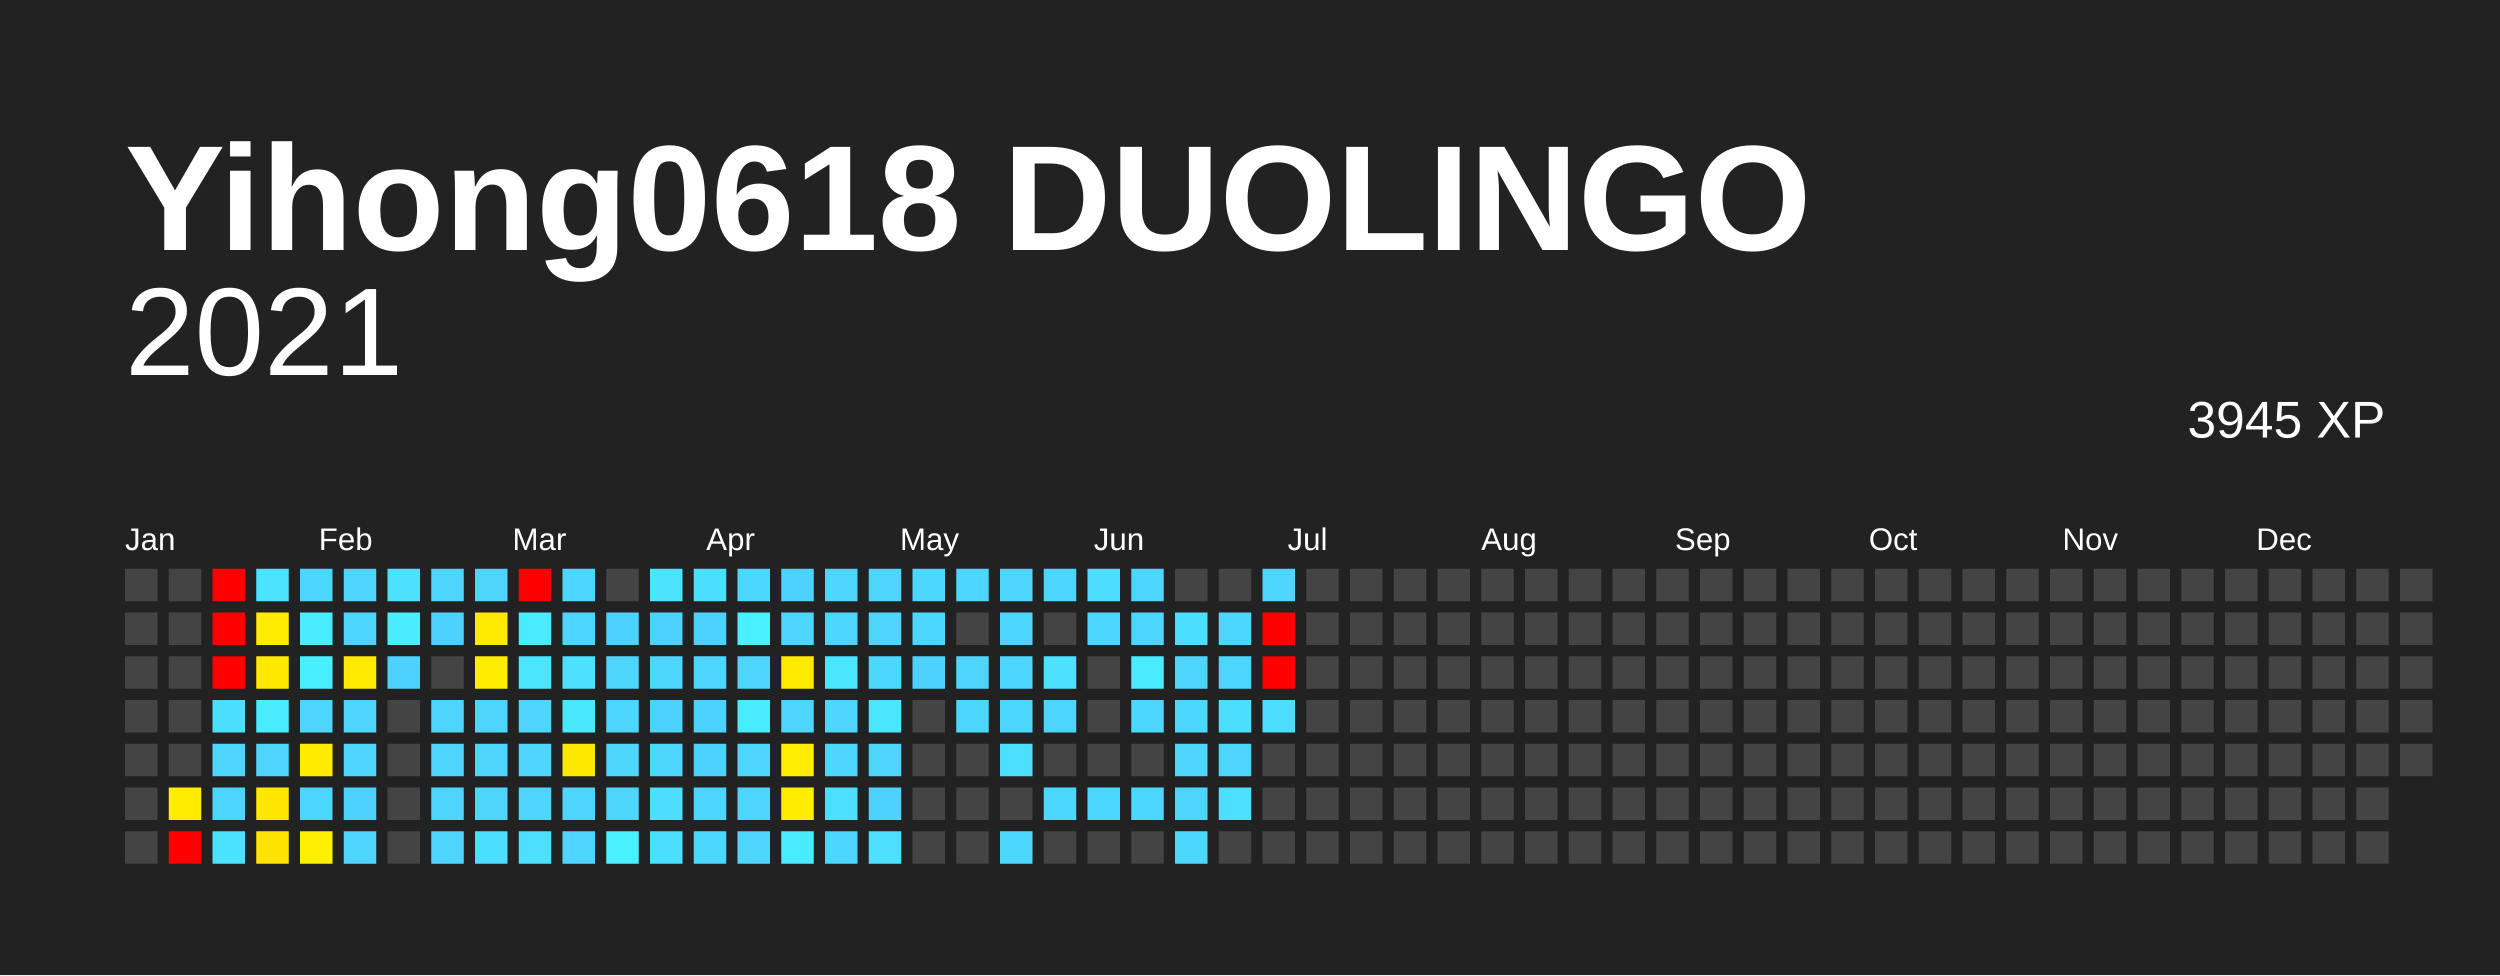
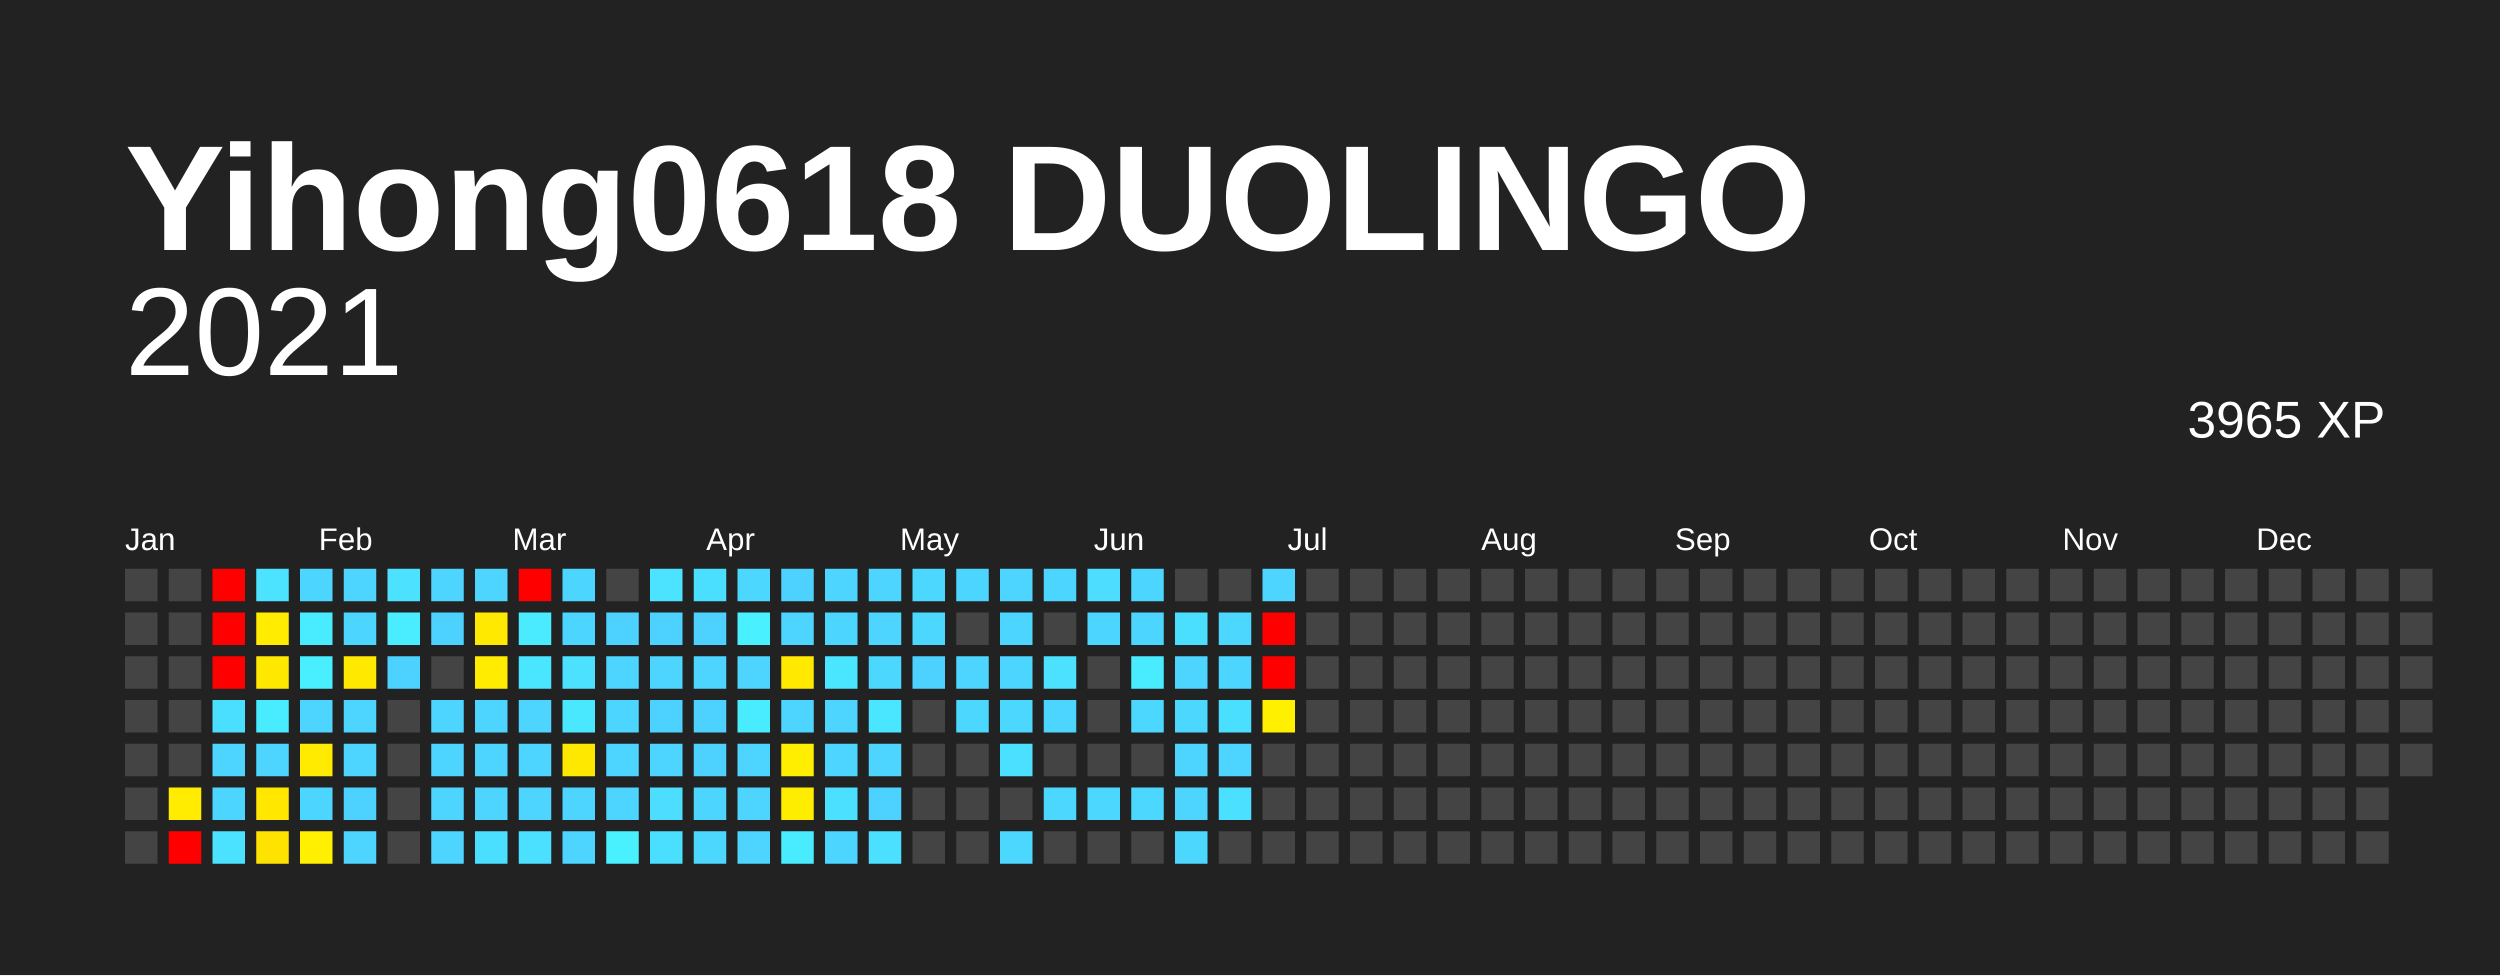
<svg xmlns="http://www.w3.org/2000/svg" baseProfile="full" height="78mm" version="1.1" viewBox="0,0,200,78" width="200mm">
  <defs />
  <rect fill="#222222" height="78" width="200" x="0" y="0" />
  <text fill="#FFFFFF" style="font-size:12px; font-family:Arial; font-weight:bold;" x="10" y="20">Yihong0618 DUOLINGO</text>
  <text alignment-baseline="hanging" fill="#FFFFFF" style="font-size:10.0px; font-family:Arial;" x="10" y="30">2021</text>
-   <text alignment-baseline="hanging" fill="#FFFFFF" style="font-size:4.125px; font-family:Arial;" x="175" y="35">3945 XP</text>
+   <text alignment-baseline="hanging" fill="#FFFFFF" style="font-size:4.125px; font-family:Arial;" x="175" y="35">3965 XP</text>
  <text fill="#FFFFFF" style="font-size:2.5px; font-family:Arial" x="10.0" y="44">Jan</text>
  <text fill="#FFFFFF" style="font-size:2.5px; font-family:Arial" x="25.5" y="44">Feb</text>
  <text fill="#FFFFFF" style="font-size:2.5px; font-family:Arial" x="41.0" y="44">Mar</text>
  <text fill="#FFFFFF" style="font-size:2.5px; font-family:Arial" x="56.5" y="44">Apr</text>
  <text fill="#FFFFFF" style="font-size:2.5px; font-family:Arial" x="72.0" y="44">May</text>
  <text fill="#FFFFFF" style="font-size:2.5px; font-family:Arial" x="87.5" y="44">Jun</text>
  <text fill="#FFFFFF" style="font-size:2.5px; font-family:Arial" x="103.0" y="44">Jul</text>
  <text fill="#FFFFFF" style="font-size:2.5px; font-family:Arial" x="118.5" y="44">Aug</text>
  <text fill="#FFFFFF" style="font-size:2.5px; font-family:Arial" x="134.0" y="44">Sep</text>
  <text fill="#FFFFFF" style="font-size:2.5px; font-family:Arial" x="149.5" y="44">Oct</text>
  <text fill="#FFFFFF" style="font-size:2.5px; font-family:Arial" x="165.0" y="44">Nov</text>
  <text fill="#FFFFFF" style="font-size:2.5px; font-family:Arial" x="180.5" y="44">Dec</text>
  <rect fill="#444444" height="2.6" width="2.6" x="10.0" y="45.5" />
  <rect fill="#444444" height="2.6" width="2.6" x="10.0" y="49.0" />
  <rect fill="#444444" height="2.6" width="2.6" x="10.0" y="52.5" />
  <rect fill="#444444" height="2.6" width="2.6" x="10.0" y="56.0" />
  <rect fill="#444444" height="2.6" width="2.6" x="10.0" y="59.5" />
  <rect fill="#444444" height="2.6" width="2.6" x="10.0" y="63.0" />
  <rect fill="#444444" height="2.6" width="2.6" x="10.0" y="66.5" />
  <rect fill="#444444" height="2.6" width="2.6" x="13.5" y="45.5" />
  <rect fill="#444444" height="2.6" width="2.6" x="13.5" y="49.0" />
  <rect fill="#444444" height="2.6" width="2.6" x="13.5" y="52.5" />
  <rect fill="#444444" height="2.6" width="2.6" x="13.5" y="56.0" />
  <rect fill="#444444" height="2.6" width="2.6" x="13.5" y="59.5" />
  <rect fill="#ffec00" height="2.6" width="2.6" x="13.5" y="63.0" />
  <rect fill="red" height="2.6" width="2.6" x="13.5" y="66.5" />
  <rect fill="red" height="2.6" width="2.6" x="17.0" y="45.5" />
  <rect fill="red" height="2.6" width="2.6" x="17.0" y="49.0" />
  <rect fill="red" height="2.6" width="2.6" x="17.0" y="52.5" />
  <rect fill="#4bdfff" height="2.6" width="2.6" x="17.0" y="56.0" />
  <rect fill="#4dd4ff" height="2.6" width="2.6" x="17.0" y="59.5" />
  <rect fill="#4cd6ff" height="2.6" width="2.6" x="17.0" y="63.0" />
  <rect fill="#4be2ff" height="2.6" width="2.6" x="17.0" y="66.5" />
  <rect fill="#4be3ff" height="2.6" width="2.6" x="20.5" y="45.5" />
  <rect fill="#ffec00" height="2.6" width="2.6" x="20.5" y="49.0" />
  <rect fill="#ffe800" height="2.6" width="2.6" x="20.5" y="52.5" />
  <rect fill="#49ecff" height="2.6" width="2.6" x="20.5" y="56.0" />
  <rect fill="#4dd4ff" height="2.6" width="2.6" x="20.5" y="59.5" />
  <rect fill="#ffe700" height="2.6" width="2.6" x="20.5" y="63.0" />
  <rect fill="#ffe300" height="2.6" width="2.6" x="20.5" y="66.5" />
  <rect fill="#4cd6ff" height="2.6" width="2.6" x="24.0" y="45.5" />
  <rect fill="#49ecff" height="2.6" width="2.6" x="24.0" y="49.0" />
  <rect fill="#49efff" height="2.6" width="2.6" x="24.0" y="52.5" />
  <rect fill="#4dd4ff" height="2.6" width="2.6" x="24.0" y="56.0" />
  <rect fill="#ffeb00" height="2.6" width="2.6" x="24.0" y="59.5" />
  <rect fill="#4cd6ff" height="2.6" width="2.6" x="24.0" y="63.0" />
  <rect fill="#ffef00" height="2.6" width="2.6" x="24.0" y="66.5" />
  <rect fill="#4dd5ff" height="2.6" width="2.6" x="27.5" y="45.5" />
  <rect fill="#4cd6ff" height="2.6" width="2.6" x="27.5" y="49.0" />
  <rect fill="#ffe900" height="2.6" width="2.6" x="27.5" y="52.5" />
  <rect fill="#4dd4ff" height="2.6" width="2.6" x="27.5" y="56.0" />
  <rect fill="#4dd5ff" height="2.6" width="2.6" x="27.5" y="59.5" />
  <rect fill="#4dd2ff" height="2.6" width="2.6" x="27.5" y="63.0" />
  <rect fill="#4dd5ff" height="2.6" width="2.6" x="27.5" y="66.5" />
  <rect fill="#4be1ff" height="2.6" width="2.6" x="31.0" y="45.5" />
  <rect fill="#49edff" height="2.6" width="2.6" x="31.0" y="49.0" />
  <rect fill="#4dd2ff" height="2.6" width="2.6" x="31.0" y="52.5" />
  <rect fill="#444444" height="2.6" width="2.6" x="31.0" y="56.0" />
  <rect fill="#444444" height="2.6" width="2.6" x="31.0" y="59.5" />
  <rect fill="#444444" height="2.6" width="2.6" x="31.0" y="63.0" />
  <rect fill="#444444" height="2.6" width="2.6" x="31.0" y="66.5" />
  <rect fill="#4dd5ff" height="2.6" width="2.6" x="34.5" y="45.5" />
  <rect fill="#4dd2ff" height="2.6" width="2.6" x="34.5" y="49.0" />
  <rect fill="#444444" height="2.6" width="2.6" x="34.5" y="52.5" />
  <rect fill="#4dd5ff" height="2.6" width="2.6" x="34.5" y="56.0" />
  <rect fill="#4dd5ff" height="2.6" width="2.6" x="34.5" y="59.5" />
  <rect fill="#4dd5ff" height="2.6" width="2.6" x="34.5" y="63.0" />
  <rect fill="#4dd4ff" height="2.6" width="2.6" x="34.5" y="66.5" />
  <rect fill="#4dd4ff" height="2.6" width="2.6" x="38.0" y="45.5" />
  <rect fill="#ffe900" height="2.6" width="2.6" x="38.0" y="49.0" />
  <rect fill="#ffec00" height="2.6" width="2.6" x="38.0" y="52.5" />
  <rect fill="#4dd5ff" height="2.6" width="2.6" x="38.0" y="56.0" />
  <rect fill="#4dd5ff" height="2.6" width="2.6" x="38.0" y="59.5" />
  <rect fill="#4dd4ff" height="2.6" width="2.6" x="38.0" y="63.0" />
  <rect fill="#4bdfff" height="2.6" width="2.6" x="38.0" y="66.5" />
  <rect fill="red" height="2.6" width="2.6" x="41.5" y="45.5" />
  <rect fill="#4aebff" height="2.6" width="2.6" x="41.5" y="49.0" />
  <rect fill="#4ae5ff" height="2.6" width="2.6" x="41.5" y="52.5" />
  <rect fill="#4dd4ff" height="2.6" width="2.6" x="41.5" y="56.0" />
  <rect fill="#4dd5ff" height="2.6" width="2.6" x="41.5" y="59.5" />
  <rect fill="#4dd4ff" height="2.6" width="2.6" x="41.5" y="63.0" />
  <rect fill="#4be0ff" height="2.6" width="2.6" x="41.5" y="66.5" />
  <rect fill="#4cd6ff" height="2.6" width="2.6" x="45.0" y="45.5" />
  <rect fill="#4cd6ff" height="2.6" width="2.6" x="45.0" y="49.0" />
  <rect fill="#4be1ff" height="2.6" width="2.6" x="45.0" y="52.5" />
  <rect fill="#4ae8ff" height="2.6" width="2.6" x="45.0" y="56.0" />
  <rect fill="#ffe800" height="2.6" width="2.6" x="45.0" y="59.5" />
  <rect fill="#4dd4ff" height="2.6" width="2.6" x="45.0" y="63.0" />
  <rect fill="#4dd5ff" height="2.6" width="2.6" x="45.0" y="66.5" />
  <rect fill="#444444" height="2.6" width="2.6" x="48.5" y="45.5" />
  <rect fill="#4dd2ff" height="2.6" width="2.6" x="48.5" y="49.0" />
  <rect fill="#4dd4ff" height="2.6" width="2.6" x="48.5" y="52.5" />
  <rect fill="#4cd6ff" height="2.6" width="2.6" x="48.5" y="56.0" />
  <rect fill="#4dd4ff" height="2.6" width="2.6" x="48.5" y="59.5" />
  <rect fill="#4dd4ff" height="2.6" width="2.6" x="48.5" y="63.0" />
  <rect fill="#49f1ff" height="2.6" width="2.6" x="48.5" y="66.5" />
  <rect fill="#4be3ff" height="2.6" width="2.6" x="52.0" y="45.5" />
  <rect fill="#4dd2ff" height="2.6" width="2.6" x="52.0" y="49.0" />
  <rect fill="#4dd4ff" height="2.6" width="2.6" x="52.0" y="52.5" />
  <rect fill="#4dd2ff" height="2.6" width="2.6" x="52.0" y="56.0" />
  <rect fill="#4dd5ff" height="2.6" width="2.6" x="52.0" y="59.5" />
  <rect fill="#4cddff" height="2.6" width="2.6" x="52.0" y="63.0" />
  <rect fill="#4bdfff" height="2.6" width="2.6" x="52.0" y="66.5" />
  <rect fill="#4bdfff" height="2.6" width="2.6" x="55.5" y="45.5" />
  <rect fill="#4dd2ff" height="2.6" width="2.6" x="55.5" y="49.0" />
  <rect fill="#4dd5ff" height="2.6" width="2.6" x="55.5" y="52.5" />
  <rect fill="#4dd2ff" height="2.6" width="2.6" x="55.5" y="56.0" />
  <rect fill="#4dd2ff" height="2.6" width="2.6" x="55.5" y="59.5" />
  <rect fill="#4cd6ff" height="2.6" width="2.6" x="55.5" y="63.0" />
  <rect fill="#4cd7ff" height="2.6" width="2.6" x="55.5" y="66.5" />
  <rect fill="#4cd7ff" height="2.6" width="2.6" x="59.0" y="45.5" />
  <rect fill="#49f0ff" height="2.6" width="2.6" x="59.0" y="49.0" />
  <rect fill="#4dd4ff" height="2.6" width="2.6" x="59.0" y="52.5" />
  <rect fill="#49ecff" height="2.6" width="2.6" x="59.0" y="56.0" />
  <rect fill="#4dd5ff" height="2.6" width="2.6" x="59.0" y="59.5" />
  <rect fill="#4dd4ff" height="2.6" width="2.6" x="59.0" y="63.0" />
  <rect fill="#4dd5ff" height="2.6" width="2.6" x="59.0" y="66.5" />
  <rect fill="#4dd2ff" height="2.6" width="2.6" x="62.5" y="45.5" />
  <rect fill="#4dd4ff" height="2.6" width="2.6" x="62.5" y="49.0" />
  <rect fill="#ffe900" height="2.6" width="2.6" x="62.5" y="52.5" />
  <rect fill="#4dd4ff" height="2.6" width="2.6" x="62.5" y="56.0" />
  <rect fill="#ffee00" height="2.6" width="2.6" x="62.5" y="59.5" />
  <rect fill="#ffed00" height="2.6" width="2.6" x="62.5" y="63.0" />
  <rect fill="#49ecff" height="2.6" width="2.6" x="62.5" y="66.5" />
  <rect fill="#4dd5ff" height="2.6" width="2.6" x="66.0" y="45.5" />
  <rect fill="#4cd6ff" height="2.6" width="2.6" x="66.0" y="49.0" />
  <rect fill="#4ae5ff" height="2.6" width="2.6" x="66.0" y="52.5" />
  <rect fill="#4dd4ff" height="2.6" width="2.6" x="66.0" y="56.0" />
  <rect fill="#4dd5ff" height="2.6" width="2.6" x="66.0" y="59.5" />
  <rect fill="#4be0ff" height="2.6" width="2.6" x="66.0" y="63.0" />
  <rect fill="#4cd6ff" height="2.6" width="2.6" x="66.0" y="66.5" />
  <rect fill="#4dd5ff" height="2.6" width="2.6" x="69.5" y="45.5" />
  <rect fill="#4dd5ff" height="2.6" width="2.6" x="69.5" y="49.0" />
  <rect fill="#4cd7ff" height="2.6" width="2.6" x="69.5" y="52.5" />
  <rect fill="#4ae5ff" height="2.6" width="2.6" x="69.5" y="56.0" />
  <rect fill="#4dd5ff" height="2.6" width="2.6" x="69.5" y="59.5" />
  <rect fill="#4dd2ff" height="2.6" width="2.6" x="69.5" y="63.0" />
  <rect fill="#4be0ff" height="2.6" width="2.6" x="69.5" y="66.5" />
  <rect fill="#4cd7ff" height="2.6" width="2.6" x="73.0" y="45.5" />
  <rect fill="#4cd7ff" height="2.6" width="2.6" x="73.0" y="49.0" />
  <rect fill="#4dd2ff" height="2.6" width="2.6" x="73.0" y="52.5" />
  <rect fill="#444444" height="2.6" width="2.6" x="73.0" y="56.0" />
  <rect fill="#444444" height="2.6" width="2.6" x="73.0" y="59.5" />
  <rect fill="#444444" height="2.6" width="2.6" x="73.0" y="63.0" />
  <rect fill="#444444" height="2.6" width="2.6" x="73.0" y="66.5" />
  <rect fill="#4cd6ff" height="2.6" width="2.6" x="76.5" y="45.5" />
  <rect fill="#444444" height="2.6" width="2.6" x="76.5" y="49.0" />
  <rect fill="#4dd5ff" height="2.6" width="2.6" x="76.5" y="52.5" />
  <rect fill="#4cd7ff" height="2.6" width="2.6" x="76.5" y="56.0" />
  <rect fill="#444444" height="2.6" width="2.6" x="76.5" y="59.5" />
  <rect fill="#444444" height="2.6" width="2.6" x="76.5" y="63.0" />
  <rect fill="#444444" height="2.6" width="2.6" x="76.5" y="66.5" />
  <rect fill="#4dd5ff" height="2.6" width="2.6" x="80.0" y="45.5" />
  <rect fill="#4cd6ff" height="2.6" width="2.6" x="80.0" y="49.0" />
  <rect fill="#4cd6ff" height="2.6" width="2.6" x="80.0" y="52.5" />
  <rect fill="#4cd7ff" height="2.6" width="2.6" x="80.0" y="56.0" />
  <rect fill="#4be0ff" height="2.6" width="2.6" x="80.0" y="59.5" />
  <rect fill="#444444" height="2.6" width="2.6" x="80.0" y="63.0" />
  <rect fill="#4cd7ff" height="2.6" width="2.6" x="80.0" y="66.5" />
  <rect fill="#4cd6ff" height="2.6" width="2.6" x="83.5" y="45.5" />
  <rect fill="#444444" height="2.6" width="2.6" x="83.5" y="49.0" />
  <rect fill="#4be1ff" height="2.6" width="2.6" x="83.5" y="52.5" />
  <rect fill="#4cd6ff" height="2.6" width="2.6" x="83.5" y="56.0" />
  <rect fill="#444444" height="2.6" width="2.6" x="83.5" y="59.5" />
  <rect fill="#4cd7ff" height="2.6" width="2.6" x="83.5" y="63.0" />
  <rect fill="#444444" height="2.6" width="2.6" x="83.5" y="66.5" />
  <rect fill="#4cddff" height="2.6" width="2.6" x="87.0" y="45.5" />
  <rect fill="#4cd6ff" height="2.6" width="2.6" x="87.0" y="49.0" />
  <rect fill="#444444" height="2.6" width="2.6" x="87.0" y="52.5" />
  <rect fill="#444444" height="2.6" width="2.6" x="87.0" y="56.0" />
  <rect fill="#444444" height="2.6" width="2.6" x="87.0" y="59.5" />
  <rect fill="#4cd7ff" height="2.6" width="2.6" x="87.0" y="63.0" />
  <rect fill="#444444" height="2.6" width="2.6" x="87.0" y="66.5" />
  <rect fill="#4cd6ff" height="2.6" width="2.6" x="90.5" y="45.5" />
  <rect fill="#4cd6ff" height="2.6" width="2.6" x="90.5" y="49.0" />
  <rect fill="#49ecff" height="2.6" width="2.6" x="90.5" y="52.5" />
  <rect fill="#4cd7ff" height="2.6" width="2.6" x="90.5" y="56.0" />
  <rect fill="#444444" height="2.6" width="2.6" x="90.5" y="59.5" />
  <rect fill="#4cd7ff" height="2.6" width="2.6" x="90.5" y="63.0" />
  <rect fill="#444444" height="2.6" width="2.6" x="90.5" y="66.5" />
  <rect fill="#444444" height="2.6" width="2.6" x="94.0" y="45.5" />
  <rect fill="#4bdfff" height="2.6" width="2.6" x="94.0" y="49.0" />
  <rect fill="#4dd5ff" height="2.6" width="2.6" x="94.0" y="52.5" />
  <rect fill="#4cd7ff" height="2.6" width="2.6" x="94.0" y="56.0" />
  <rect fill="#4dd4ff" height="2.6" width="2.6" x="94.0" y="59.5" />
  <rect fill="#4dd5ff" height="2.6" width="2.6" x="94.0" y="63.0" />
  <rect fill="#4cd7ff" height="2.6" width="2.6" x="94.0" y="66.5" />
  <rect fill="#444444" height="2.6" width="2.6" x="97.5" y="45.5" />
  <rect fill="#4cd7ff" height="2.6" width="2.6" x="97.5" y="49.0" />
  <rect fill="#4cd6ff" height="2.6" width="2.6" x="97.5" y="52.5" />
  <rect fill="#4bdfff" height="2.6" width="2.6" x="97.5" y="56.0" />
  <rect fill="#4dd4ff" height="2.6" width="2.6" x="97.5" y="59.5" />
  <rect fill="#4be0ff" height="2.6" width="2.6" x="97.5" y="63.0" />
  <rect fill="#444444" height="2.6" width="2.6" x="97.5" y="66.5" />
  <rect fill="#4dd5ff" height="2.6" width="2.6" x="101.0" y="45.5" />
  <rect fill="red" height="2.6" width="2.6" x="101.0" y="49.0" />
  <rect fill="red" height="2.6" width="2.6" x="101.0" y="52.5" />
-   <rect fill="#4cddff" height="2.6" width="2.6" x="101.0" y="56.0" />
+   <rect fill="#fff000" height="2.6" width="2.6" x="101.0" y="56.0" />
  <rect fill="#444444" height="2.6" width="2.6" x="101.0" y="59.5" />
  <rect fill="#444444" height="2.6" width="2.6" x="101.0" y="63.0" />
  <rect fill="#444444" height="2.6" width="2.6" x="101.0" y="66.5" />
  <rect fill="#444444" height="2.6" width="2.6" x="104.5" y="45.5" />
  <rect fill="#444444" height="2.6" width="2.6" x="104.5" y="49.0" />
  <rect fill="#444444" height="2.6" width="2.6" x="104.5" y="52.5" />
  <rect fill="#444444" height="2.6" width="2.6" x="104.5" y="56.0" />
  <rect fill="#444444" height="2.6" width="2.6" x="104.5" y="59.5" />
  <rect fill="#444444" height="2.6" width="2.6" x="104.5" y="63.0" />
  <rect fill="#444444" height="2.6" width="2.6" x="104.5" y="66.5" />
  <rect fill="#444444" height="2.6" width="2.6" x="108.0" y="45.5" />
  <rect fill="#444444" height="2.6" width="2.6" x="108.0" y="49.0" />
  <rect fill="#444444" height="2.6" width="2.6" x="108.0" y="52.5" />
  <rect fill="#444444" height="2.6" width="2.6" x="108.0" y="56.0" />
  <rect fill="#444444" height="2.6" width="2.6" x="108.0" y="59.5" />
  <rect fill="#444444" height="2.6" width="2.6" x="108.0" y="63.0" />
  <rect fill="#444444" height="2.6" width="2.6" x="108.0" y="66.5" />
  <rect fill="#444444" height="2.6" width="2.6" x="111.5" y="45.5" />
  <rect fill="#444444" height="2.6" width="2.6" x="111.5" y="49.0" />
  <rect fill="#444444" height="2.6" width="2.6" x="111.5" y="52.5" />
  <rect fill="#444444" height="2.6" width="2.6" x="111.5" y="56.0" />
  <rect fill="#444444" height="2.6" width="2.6" x="111.5" y="59.5" />
  <rect fill="#444444" height="2.6" width="2.6" x="111.5" y="63.0" />
  <rect fill="#444444" height="2.6" width="2.6" x="111.5" y="66.5" />
  <rect fill="#444444" height="2.6" width="2.6" x="115.0" y="45.5" />
  <rect fill="#444444" height="2.6" width="2.6" x="115.0" y="49.0" />
  <rect fill="#444444" height="2.6" width="2.6" x="115.0" y="52.5" />
  <rect fill="#444444" height="2.6" width="2.6" x="115.0" y="56.0" />
  <rect fill="#444444" height="2.6" width="2.6" x="115.0" y="59.5" />
  <rect fill="#444444" height="2.6" width="2.6" x="115.0" y="63.0" />
  <rect fill="#444444" height="2.6" width="2.6" x="115.0" y="66.5" />
  <rect fill="#444444" height="2.6" width="2.6" x="118.5" y="45.5" />
  <rect fill="#444444" height="2.6" width="2.6" x="118.5" y="49.0" />
  <rect fill="#444444" height="2.6" width="2.6" x="118.5" y="52.5" />
  <rect fill="#444444" height="2.6" width="2.6" x="118.5" y="56.0" />
  <rect fill="#444444" height="2.6" width="2.6" x="118.5" y="59.5" />
  <rect fill="#444444" height="2.6" width="2.6" x="118.5" y="63.0" />
  <rect fill="#444444" height="2.6" width="2.6" x="118.5" y="66.5" />
  <rect fill="#444444" height="2.6" width="2.6" x="122.0" y="45.5" />
  <rect fill="#444444" height="2.6" width="2.6" x="122.0" y="49.0" />
  <rect fill="#444444" height="2.6" width="2.6" x="122.0" y="52.5" />
  <rect fill="#444444" height="2.6" width="2.6" x="122.0" y="56.0" />
  <rect fill="#444444" height="2.6" width="2.6" x="122.0" y="59.5" />
  <rect fill="#444444" height="2.6" width="2.6" x="122.0" y="63.0" />
  <rect fill="#444444" height="2.6" width="2.6" x="122.0" y="66.5" />
  <rect fill="#444444" height="2.6" width="2.6" x="125.5" y="45.5" />
  <rect fill="#444444" height="2.6" width="2.6" x="125.5" y="49.0" />
  <rect fill="#444444" height="2.6" width="2.6" x="125.5" y="52.5" />
  <rect fill="#444444" height="2.6" width="2.6" x="125.5" y="56.0" />
  <rect fill="#444444" height="2.6" width="2.6" x="125.5" y="59.5" />
  <rect fill="#444444" height="2.6" width="2.6" x="125.5" y="63.0" />
  <rect fill="#444444" height="2.6" width="2.6" x="125.5" y="66.5" />
  <rect fill="#444444" height="2.6" width="2.6" x="129.0" y="45.5" />
  <rect fill="#444444" height="2.6" width="2.6" x="129.0" y="49.0" />
  <rect fill="#444444" height="2.6" width="2.6" x="129.0" y="52.5" />
  <rect fill="#444444" height="2.6" width="2.6" x="129.0" y="56.0" />
  <rect fill="#444444" height="2.6" width="2.6" x="129.0" y="59.5" />
  <rect fill="#444444" height="2.6" width="2.6" x="129.0" y="63.0" />
  <rect fill="#444444" height="2.6" width="2.6" x="129.0" y="66.5" />
  <rect fill="#444444" height="2.6" width="2.6" x="132.5" y="45.5" />
  <rect fill="#444444" height="2.6" width="2.6" x="132.5" y="49.0" />
  <rect fill="#444444" height="2.6" width="2.6" x="132.5" y="52.5" />
  <rect fill="#444444" height="2.6" width="2.6" x="132.5" y="56.0" />
  <rect fill="#444444" height="2.6" width="2.6" x="132.5" y="59.5" />
  <rect fill="#444444" height="2.6" width="2.6" x="132.5" y="63.0" />
  <rect fill="#444444" height="2.6" width="2.6" x="132.5" y="66.5" />
  <rect fill="#444444" height="2.6" width="2.6" x="136.0" y="45.5" />
  <rect fill="#444444" height="2.6" width="2.6" x="136.0" y="49.0" />
  <rect fill="#444444" height="2.6" width="2.6" x="136.0" y="52.5" />
  <rect fill="#444444" height="2.6" width="2.6" x="136.0" y="56.0" />
  <rect fill="#444444" height="2.6" width="2.6" x="136.0" y="59.5" />
  <rect fill="#444444" height="2.6" width="2.6" x="136.0" y="63.0" />
  <rect fill="#444444" height="2.6" width="2.6" x="136.0" y="66.5" />
  <rect fill="#444444" height="2.6" width="2.6" x="139.5" y="45.5" />
  <rect fill="#444444" height="2.6" width="2.6" x="139.5" y="49.0" />
  <rect fill="#444444" height="2.6" width="2.6" x="139.5" y="52.5" />
  <rect fill="#444444" height="2.6" width="2.6" x="139.5" y="56.0" />
  <rect fill="#444444" height="2.6" width="2.6" x="139.5" y="59.5" />
  <rect fill="#444444" height="2.6" width="2.6" x="139.5" y="63.0" />
  <rect fill="#444444" height="2.6" width="2.6" x="139.5" y="66.5" />
  <rect fill="#444444" height="2.6" width="2.6" x="143.0" y="45.5" />
  <rect fill="#444444" height="2.6" width="2.6" x="143.0" y="49.0" />
  <rect fill="#444444" height="2.6" width="2.6" x="143.0" y="52.5" />
  <rect fill="#444444" height="2.6" width="2.6" x="143.0" y="56.0" />
  <rect fill="#444444" height="2.6" width="2.6" x="143.0" y="59.5" />
  <rect fill="#444444" height="2.6" width="2.6" x="143.0" y="63.0" />
  <rect fill="#444444" height="2.6" width="2.6" x="143.0" y="66.5" />
  <rect fill="#444444" height="2.6" width="2.6" x="146.5" y="45.5" />
  <rect fill="#444444" height="2.6" width="2.6" x="146.5" y="49.0" />
  <rect fill="#444444" height="2.6" width="2.6" x="146.5" y="52.5" />
  <rect fill="#444444" height="2.6" width="2.6" x="146.5" y="56.0" />
  <rect fill="#444444" height="2.6" width="2.6" x="146.5" y="59.5" />
  <rect fill="#444444" height="2.6" width="2.6" x="146.5" y="63.0" />
  <rect fill="#444444" height="2.6" width="2.6" x="146.5" y="66.5" />
  <rect fill="#444444" height="2.6" width="2.6" x="150.0" y="45.5" />
  <rect fill="#444444" height="2.6" width="2.6" x="150.0" y="49.0" />
  <rect fill="#444444" height="2.6" width="2.6" x="150.0" y="52.5" />
  <rect fill="#444444" height="2.6" width="2.6" x="150.0" y="56.0" />
  <rect fill="#444444" height="2.6" width="2.6" x="150.0" y="59.5" />
  <rect fill="#444444" height="2.6" width="2.6" x="150.0" y="63.0" />
  <rect fill="#444444" height="2.6" width="2.6" x="150.0" y="66.5" />
  <rect fill="#444444" height="2.6" width="2.6" x="153.5" y="45.5" />
  <rect fill="#444444" height="2.6" width="2.6" x="153.5" y="49.0" />
  <rect fill="#444444" height="2.6" width="2.6" x="153.5" y="52.5" />
  <rect fill="#444444" height="2.6" width="2.6" x="153.5" y="56.0" />
  <rect fill="#444444" height="2.6" width="2.6" x="153.5" y="59.5" />
  <rect fill="#444444" height="2.6" width="2.6" x="153.5" y="63.0" />
  <rect fill="#444444" height="2.6" width="2.6" x="153.5" y="66.5" />
  <rect fill="#444444" height="2.6" width="2.6" x="157.0" y="45.5" />
  <rect fill="#444444" height="2.6" width="2.6" x="157.0" y="49.0" />
  <rect fill="#444444" height="2.6" width="2.6" x="157.0" y="52.5" />
  <rect fill="#444444" height="2.6" width="2.6" x="157.0" y="56.0" />
  <rect fill="#444444" height="2.6" width="2.6" x="157.0" y="59.5" />
  <rect fill="#444444" height="2.6" width="2.6" x="157.0" y="63.0" />
  <rect fill="#444444" height="2.6" width="2.6" x="157.0" y="66.5" />
  <rect fill="#444444" height="2.6" width="2.6" x="160.5" y="45.5" />
  <rect fill="#444444" height="2.6" width="2.6" x="160.5" y="49.0" />
  <rect fill="#444444" height="2.6" width="2.6" x="160.5" y="52.5" />
  <rect fill="#444444" height="2.6" width="2.6" x="160.5" y="56.0" />
  <rect fill="#444444" height="2.6" width="2.6" x="160.5" y="59.5" />
  <rect fill="#444444" height="2.6" width="2.6" x="160.5" y="63.0" />
  <rect fill="#444444" height="2.6" width="2.6" x="160.5" y="66.5" />
  <rect fill="#444444" height="2.6" width="2.6" x="164.0" y="45.5" />
  <rect fill="#444444" height="2.6" width="2.6" x="164.0" y="49.0" />
  <rect fill="#444444" height="2.6" width="2.6" x="164.0" y="52.5" />
  <rect fill="#444444" height="2.6" width="2.6" x="164.0" y="56.0" />
  <rect fill="#444444" height="2.6" width="2.6" x="164.0" y="59.5" />
  <rect fill="#444444" height="2.6" width="2.6" x="164.0" y="63.0" />
  <rect fill="#444444" height="2.6" width="2.6" x="164.0" y="66.5" />
  <rect fill="#444444" height="2.6" width="2.6" x="167.5" y="45.5" />
  <rect fill="#444444" height="2.6" width="2.6" x="167.5" y="49.0" />
  <rect fill="#444444" height="2.6" width="2.6" x="167.5" y="52.5" />
  <rect fill="#444444" height="2.6" width="2.6" x="167.5" y="56.0" />
  <rect fill="#444444" height="2.6" width="2.6" x="167.5" y="59.5" />
  <rect fill="#444444" height="2.6" width="2.6" x="167.5" y="63.0" />
  <rect fill="#444444" height="2.6" width="2.6" x="167.5" y="66.5" />
  <rect fill="#444444" height="2.6" width="2.6" x="171.0" y="45.5" />
  <rect fill="#444444" height="2.6" width="2.6" x="171.0" y="49.0" />
  <rect fill="#444444" height="2.6" width="2.6" x="171.0" y="52.5" />
  <rect fill="#444444" height="2.6" width="2.6" x="171.0" y="56.0" />
  <rect fill="#444444" height="2.6" width="2.6" x="171.0" y="59.5" />
  <rect fill="#444444" height="2.6" width="2.6" x="171.0" y="63.0" />
  <rect fill="#444444" height="2.6" width="2.6" x="171.0" y="66.5" />
  <rect fill="#444444" height="2.6" width="2.6" x="174.5" y="45.5" />
  <rect fill="#444444" height="2.6" width="2.6" x="174.5" y="49.0" />
  <rect fill="#444444" height="2.6" width="2.6" x="174.5" y="52.5" />
  <rect fill="#444444" height="2.6" width="2.6" x="174.5" y="56.0" />
  <rect fill="#444444" height="2.6" width="2.6" x="174.5" y="59.5" />
  <rect fill="#444444" height="2.6" width="2.6" x="174.5" y="63.0" />
  <rect fill="#444444" height="2.6" width="2.6" x="174.5" y="66.5" />
  <rect fill="#444444" height="2.6" width="2.6" x="178.0" y="45.5" />
  <rect fill="#444444" height="2.6" width="2.6" x="178.0" y="49.0" />
  <rect fill="#444444" height="2.6" width="2.6" x="178.0" y="52.5" />
  <rect fill="#444444" height="2.6" width="2.6" x="178.0" y="56.0" />
  <rect fill="#444444" height="2.6" width="2.6" x="178.0" y="59.5" />
  <rect fill="#444444" height="2.6" width="2.6" x="178.0" y="63.0" />
  <rect fill="#444444" height="2.6" width="2.6" x="178.0" y="66.5" />
  <rect fill="#444444" height="2.6" width="2.6" x="181.5" y="45.5" />
  <rect fill="#444444" height="2.6" width="2.6" x="181.5" y="49.0" />
  <rect fill="#444444" height="2.6" width="2.6" x="181.5" y="52.5" />
  <rect fill="#444444" height="2.6" width="2.6" x="181.5" y="56.0" />
  <rect fill="#444444" height="2.6" width="2.6" x="181.5" y="59.5" />
  <rect fill="#444444" height="2.6" width="2.6" x="181.5" y="63.0" />
  <rect fill="#444444" height="2.6" width="2.6" x="181.5" y="66.5" />
  <rect fill="#444444" height="2.6" width="2.6" x="185.0" y="45.5" />
  <rect fill="#444444" height="2.6" width="2.6" x="185.0" y="49.0" />
  <rect fill="#444444" height="2.6" width="2.6" x="185.0" y="52.5" />
  <rect fill="#444444" height="2.6" width="2.6" x="185.0" y="56.0" />
  <rect fill="#444444" height="2.6" width="2.6" x="185.0" y="59.5" />
  <rect fill="#444444" height="2.6" width="2.6" x="185.0" y="63.0" />
  <rect fill="#444444" height="2.6" width="2.6" x="185.0" y="66.5" />
  <rect fill="#444444" height="2.6" width="2.6" x="188.5" y="45.5" />
  <rect fill="#444444" height="2.6" width="2.6" x="188.5" y="49.0" />
  <rect fill="#444444" height="2.6" width="2.6" x="188.5" y="52.5" />
  <rect fill="#444444" height="2.6" width="2.6" x="188.5" y="56.0" />
  <rect fill="#444444" height="2.6" width="2.6" x="188.5" y="59.5" />
  <rect fill="#444444" height="2.6" width="2.6" x="188.5" y="63.0" />
  <rect fill="#444444" height="2.6" width="2.6" x="188.5" y="66.5" />
  <rect fill="#444444" height="2.6" width="2.6" x="192.0" y="45.5" />
  <rect fill="#444444" height="2.6" width="2.6" x="192.0" y="49.0" />
  <rect fill="#444444" height="2.6" width="2.6" x="192.0" y="52.5" />
  <rect fill="#444444" height="2.6" width="2.6" x="192.0" y="56.0" />
  <rect fill="#444444" height="2.6" width="2.6" x="192.0" y="59.5" />
</svg>
